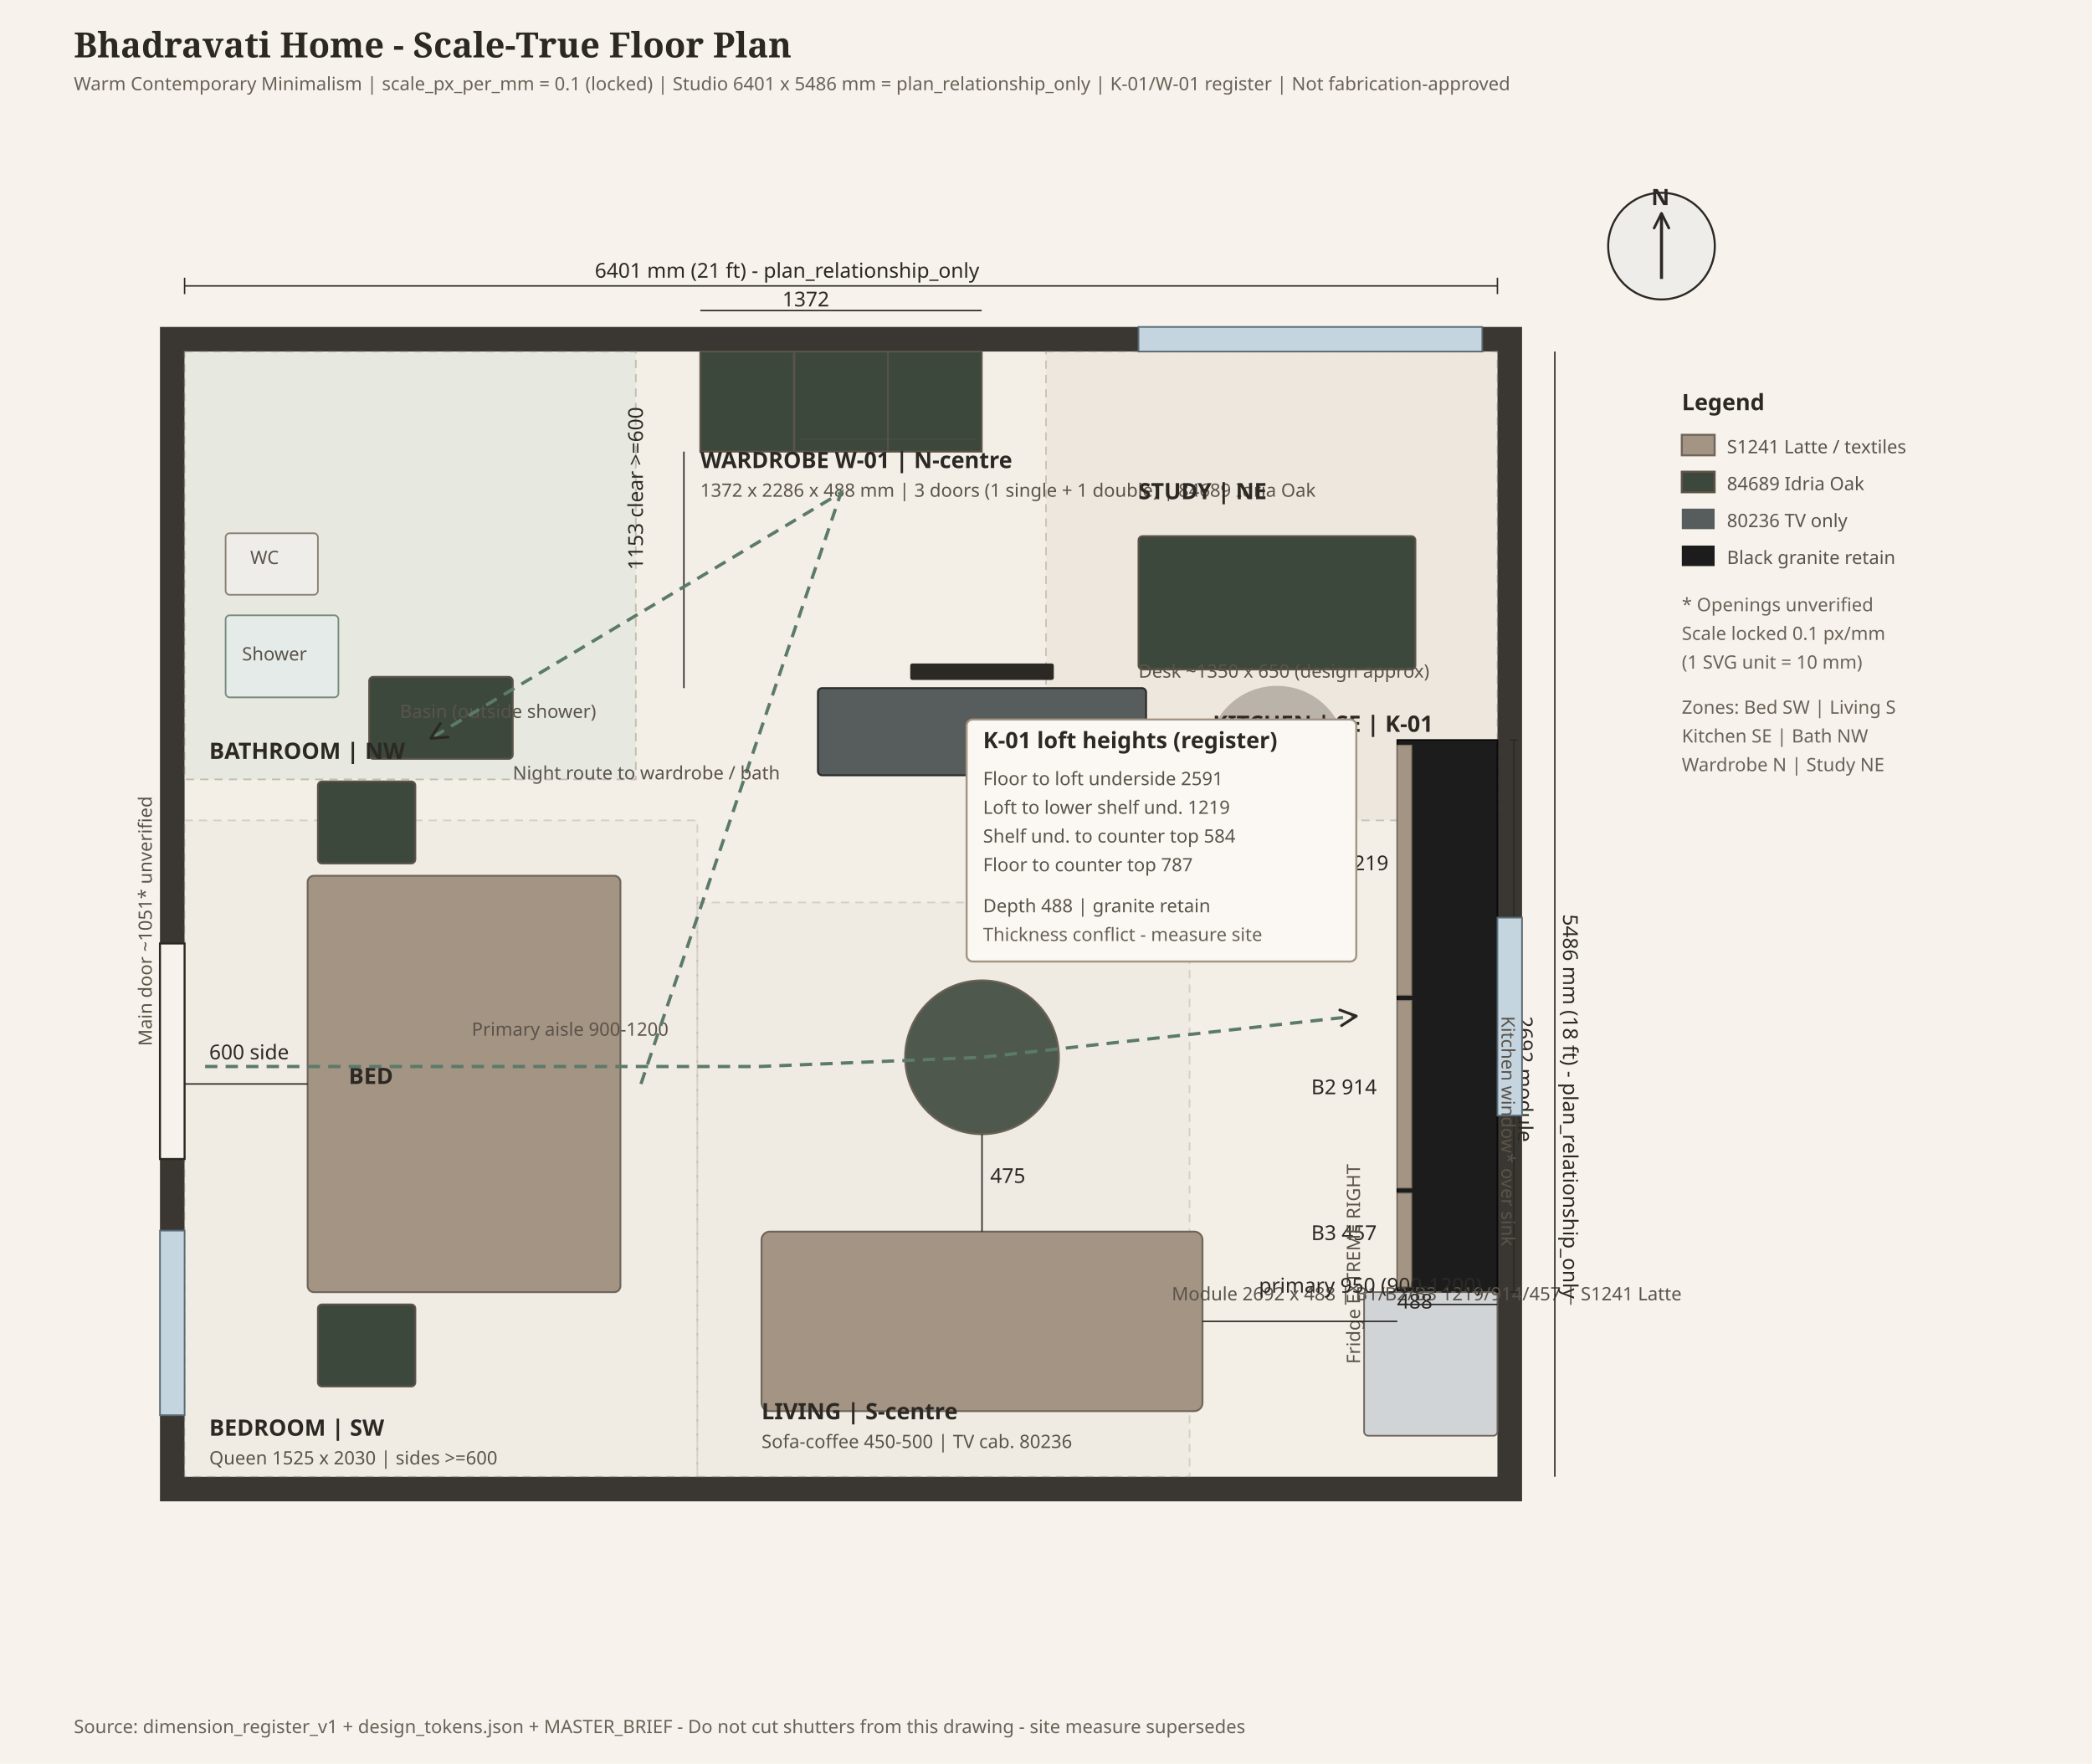
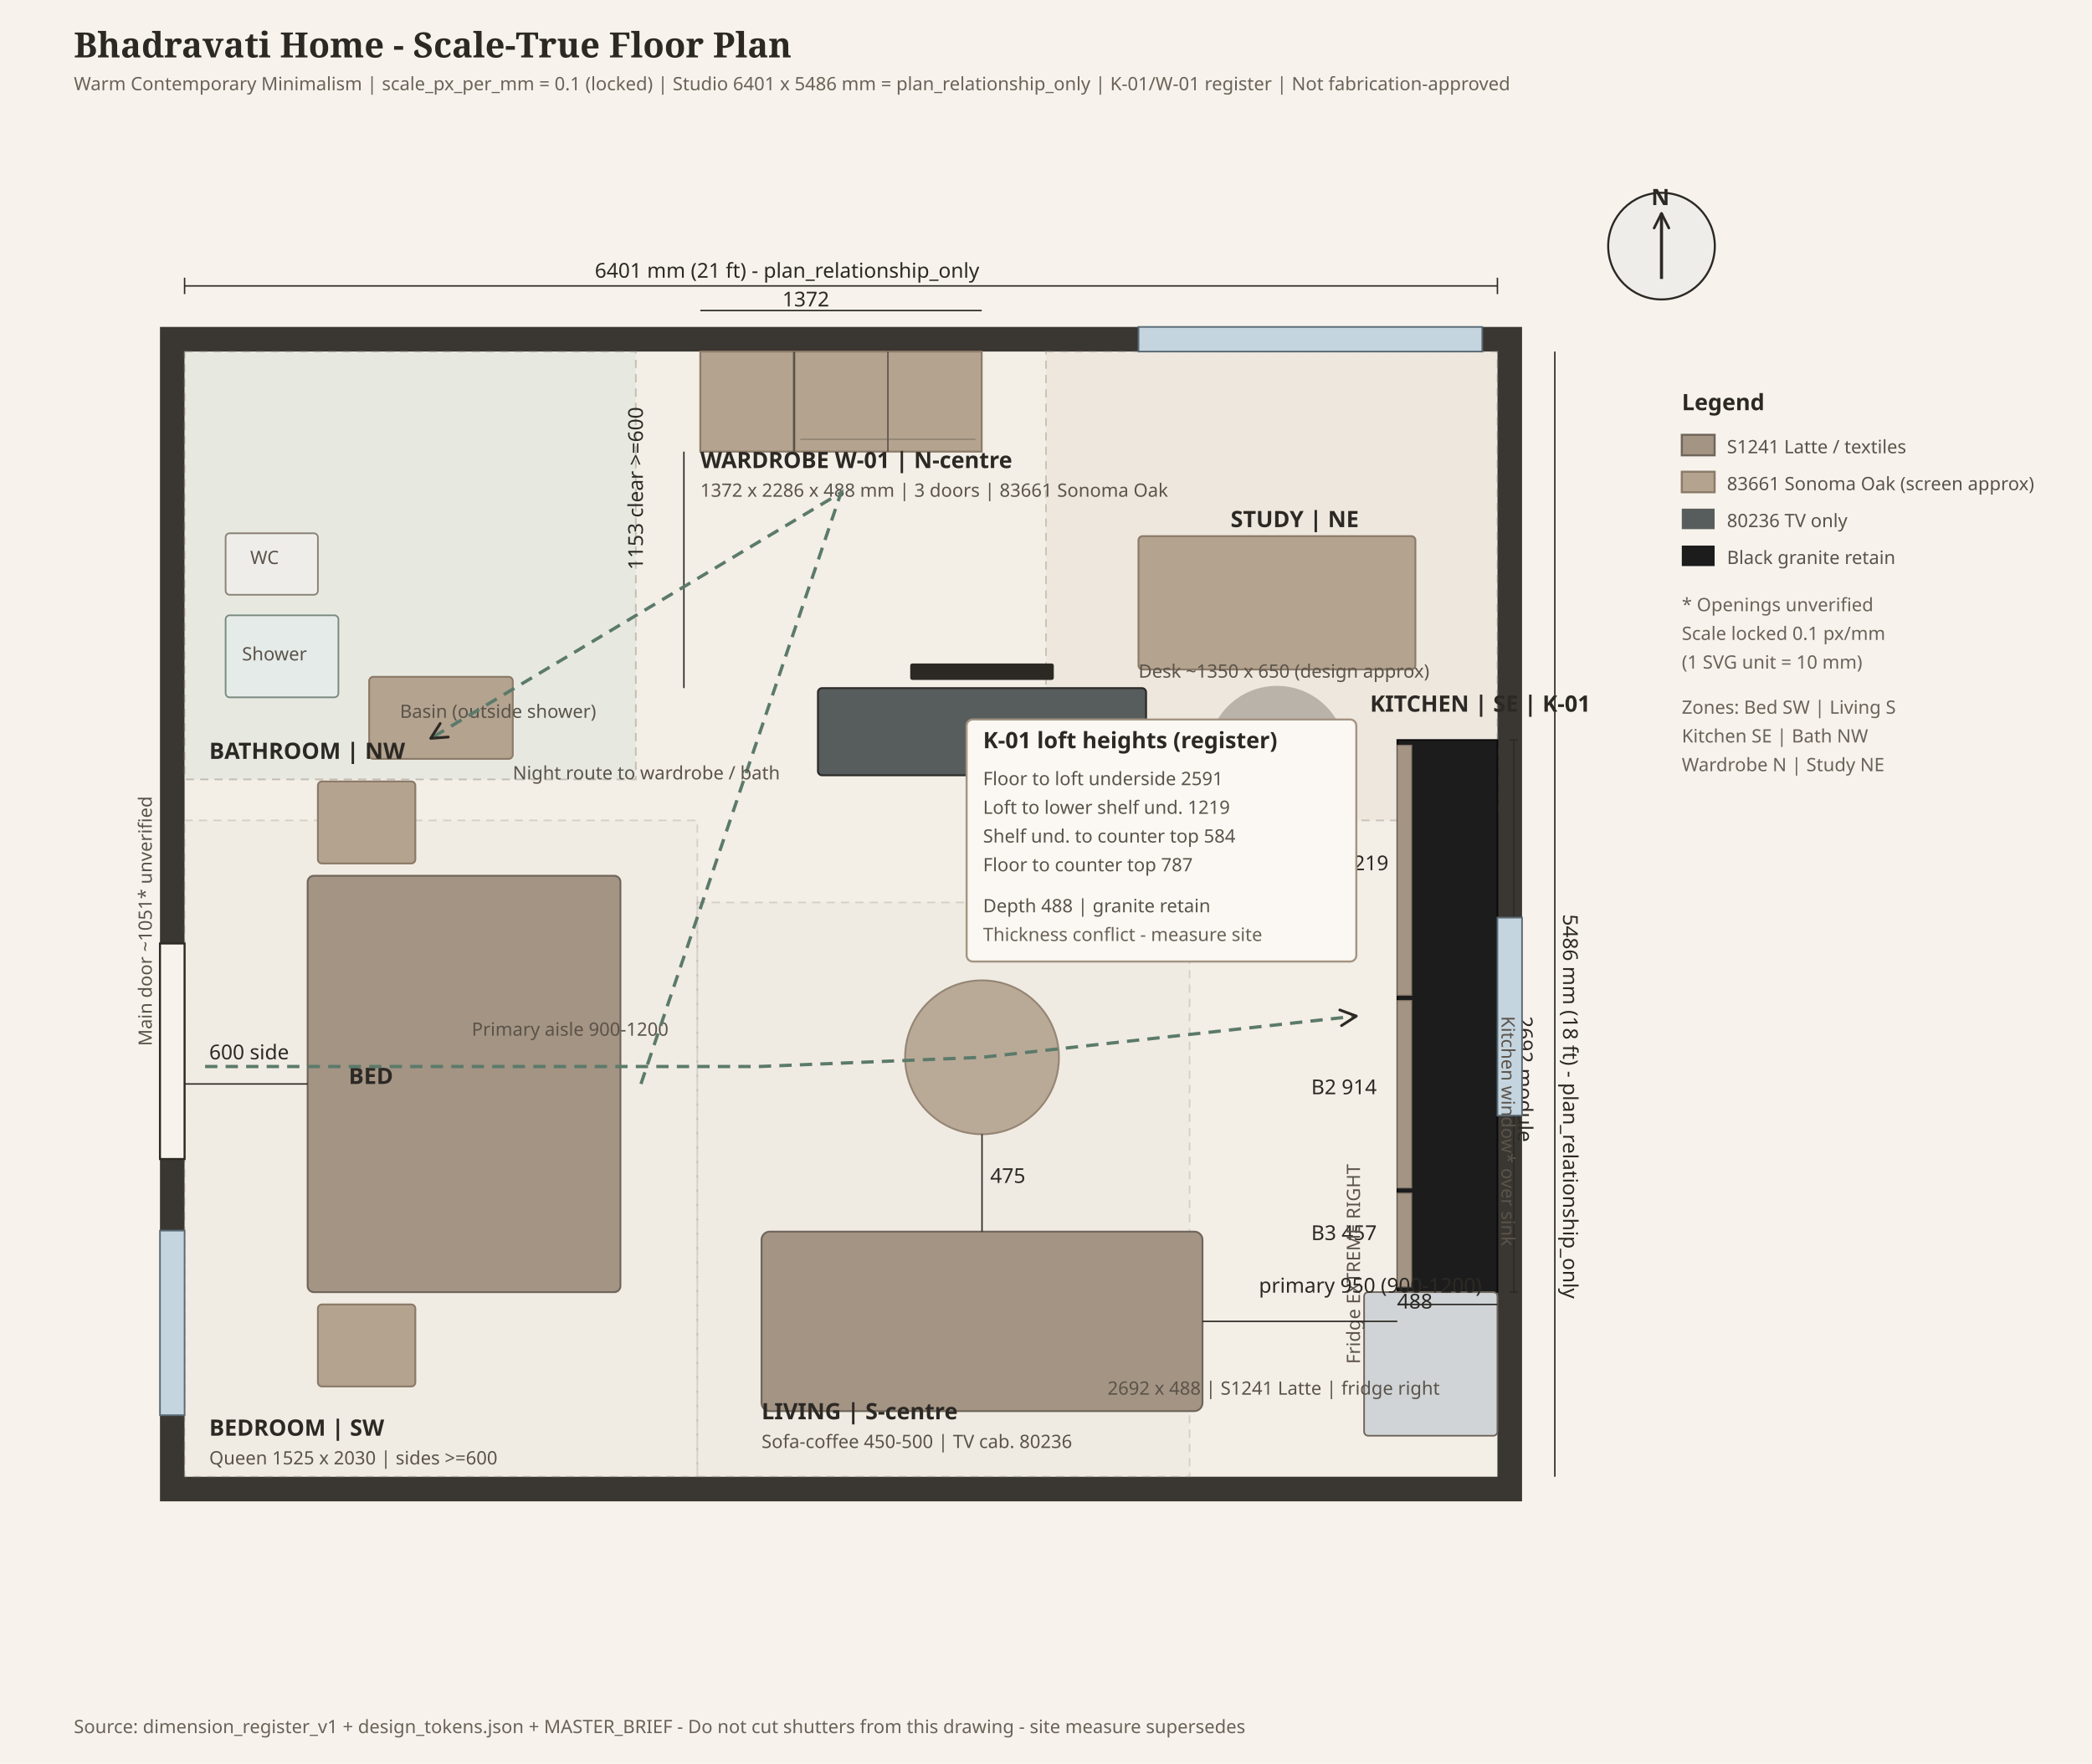
<svg xmlns="http://www.w3.org/2000/svg" width="100%" viewBox="0 0 1020 860" role="img" aria-labelledby="fp-title fp-desc">
  <defs>
    <marker id="arr" viewBox="0 0 10 10" refX="9" refY="5" markerWidth="6" markerHeight="6" orient="auto-start-reverse">
      <path d="M1 1 L9 5 L1 9" fill="none" stroke="#2C2925" stroke-width="1.4" stroke-linecap="round" stroke-linejoin="round" />
    </marker>
    <style>
    .wall { fill: #3A3632; }
    .floor { fill: #F3EEE6; }
    .zone { stroke: #8A8175; stroke-width: 0.8; stroke-dasharray: 4 3; }
    .furn { fill: #A49483; stroke: #6E655B; stroke-width: 0.9; }
-     .furn-oak { fill: #3D483C; stroke: #5C5348; stroke-width: 0.9; }
+     .furn-oak { fill: #B3A38F; stroke: #8B7A68; stroke-width: 0.9; }
    .furn-slate { fill: #575D5C; stroke: #2A2927; stroke-width: 0.9; }
    .granite { fill: #1C1C1C; stroke: #0A0A0A; stroke-width: 0.8; }
    .circ { fill: none; stroke: #5B7A6A; stroke-width: 1.6; stroke-dasharray: 6 4; marker-end: url(#arr); }
    .dim { fill: none; stroke: #2C2925; stroke-width: 0.7; }
    .dimt { font-family: "IBM Plex Sans", "Source Sans 3", "Segoe UI", sans-serif; font-size: 10px; fill: #2C2925; }
    .lab { font-family: "IBM Plex Sans", "Source Sans 3", "Segoe UI", sans-serif; font-size: 11px; fill: #2C2925; font-weight: 600; }
    .sub { font-family: "IBM Plex Sans", "Source Sans 3", "Segoe UI", sans-serif; font-size: 9px; fill: #5A534A; }
    .title { font-family: "Fraunces", "Libre Baskerville", Georgia, serif; font-size: 17px; fill: #2C2925; font-weight: 600; }
    .note { font-family: "IBM Plex Sans", "Source Sans 3", "Segoe UI", sans-serif; font-size: 9px; fill: #6A6258; }
  </style>
  </defs>
  <rect width="1020" height="860" fill="#F7F3EC" />
  <text x="36" y="28" class="title">Bhadravati Home - Scale-True Floor Plan</text>
  <text x="36" y="44" class="note">Warm Contemporary Minimalism | scale_px_per_mm = 0.1 (locked) | Studio 6401 x 5486 mm = plan_relationship_only | K-01/W-01 register | Not fabrication-approved</text>
  <rect x="78.0" y="159.4" width="664.1" height="572.6" class="wall" />
  <rect x="90.0" y="171.4" width="640.1" height="548.6" class="floor" />
  <rect x="90.0" y="171.4" width="220.0" height="208.6" class="zone" fill="#D9E2DC" opacity="0.45" />
  <rect x="90.0" y="400.0" width="250.0" height="320.0" class="zone" fill="#EDE6DB" opacity="0.28" />
  <rect x="340.0" y="440.0" width="240.0" height="280.0" class="zone" fill="#E8E1D6" opacity="0.28" />
  <rect x="510.0" y="171.4" width="220.1" height="228.6" class="zone" fill="#E4DCCF" opacity="0.4" />
  <rect x="110.0" y="300.0" width="55.0" height="40.0" rx="2" fill="#E5EBE8" stroke="#7A8A80" stroke-width="0.8" />
  <text x="118.0" y="322.0" class="sub">Shower</text>
  <rect x="110.0" y="260.0" width="45.0" height="30.0" rx="2" fill="#EEEDE9" stroke="#8A8175" stroke-width="0.8" />
  <text x="122.0" y="275.0" class="sub">WC</text>
  <rect x="180.0" y="330.0" width="70.0" height="40.0" rx="2" class="furn-oak" />
  <text x="195.0" y="350.0" class="sub">Basin (outside shower)</text>
  <text x="102.0" y="370.0" class="lab">BATHROOM | NW</text>
  <rect x="341.45" y="171.4" width="137.2" height="48.8" class="furn-oak" />
  <line x1="387.18" y1="171.4" x2="387.18" y2="220.2" stroke="#5C5348" stroke-width="1.1" />
  <line x1="432.92" y1="171.4" x2="432.92" y2="220.2" stroke="#5C5348" stroke-width="0.7" />
  <line x1="390.18" y1="214.2" x2="475.65" y2="214.2" stroke="#5C5348" stroke-width="0.5" opacity="0.55" />
  <text x="341.45" y="228.2" class="lab">WARDROBE W-01 | N-centre</text>
-   <text x="341.45" y="242.2" class="sub">1372 x 2286 x 488 mm | 3 doors (1 single + 1 double) | 84689 Idria Oak</text>
+   <text x="341.45" y="242.2" class="sub">1372 x 2286 x 488 mm | 3 doors | 83661 Sonoma Oak</text>
  <line class="dim" x1="333.45" y1="220.2" x2="333.45" y2="335.5" />
  <text x="313.45" y="277.85" class="dimt" transform="rotate(-90 313.45 277.85)">1153 clear &gt;=600</text>
  <rect x="555.1" y="261.4" width="135.0" height="65.0" rx="2" class="furn-oak" />
  <rect x="588.85" y="334.4" width="67.5" height="67.5" rx="33.75" fill="#5A534A" opacity="0.35" />
-   <text x="555.1" y="243.4" class="lab">STUDY | NE</text>
+   <text x="600.0" y="257.0" class="lab">STUDY | NE</text>
  <text x="555.1" y="330.4" class="sub">Desk ~1350 x 650 (design approx)</text>
  <rect x="150.0" y="427.0" width="152.5" height="203.0" rx="3" class="furn" />
  <rect x="155.0" y="636.0" width="47.5" height="40.0" rx="2" class="furn-oak" />
  <rect x="155.0" y="381.0" width="47.5" height="40.0" rx="2" class="furn-oak" />
  <line class="dim" x1="90.0" y1="528.5" x2="150.0" y2="528.5" />
  <text x="102.0" y="516.5" class="dimt">600 side</text>
  <text x="170.0" y="528.5" class="lab">BED</text>
  <text x="102.0" y="700.0" class="lab">BEDROOM | SW</text>
  <text x="102.0" y="714.0" class="sub">Queen 1525 x 2030 | sides &gt;=600</text>
  <rect x="371.3" y="600.5" width="215.0" height="87.5" rx="4" class="furn" />
  <circle cx="478.8" cy="515.5" r="37.5" class="furn-oak" opacity="0.9" />
  <rect x="398.8" y="335.5" width="160.0" height="42.5" rx="2" class="furn-slate" />
  <rect x="443.8" y="323.5" width="70.0" height="8.0" rx="1" fill="#2C2925" />
  <line class="dim" x1="478.8" y1="600.5" x2="478.8" y2="553.0" />
  <text x="482.8" y="576.75" class="dimt">475</text>
  <text x="371.3" y="692.0" class="lab">LIVING | S-centre</text>
  <text x="371.3" y="706.0" class="sub">Sofa-coffee 450-500 | TV cab. 80236</text>
  <rect x="681.3" y="360.8" width="48.8" height="269.2" class="granite" />
  <rect x="681.3" y="581.75" width="7.0" height="45.7" fill="#A49483" stroke="#7A6F62" stroke-width="0.5" />
  <text x="639.3" y="604.6" class="dimt">B3 457</text>
  <rect x="681.3" y="487.8" width="7.0" height="91.4" fill="#A49483" stroke="#7A6F62" stroke-width="0.5" />
  <text x="639.3" y="533.5" class="dimt">B2 914</text>
  <rect x="681.3" y="363.35" width="7.0" height="121.9" fill="#A49483" stroke="#7A6F62" stroke-width="0.5" />
  <text x="639.3" y="424.3" class="dimt">B1 1219</text>
  <rect x="665.1" y="630.0" width="65.0" height="70.0" rx="2" fill="#D0D4D6" stroke="#6E655B" stroke-width="0.8" />
  <text x="663.1" y="665.0" class="sub" transform="rotate(-90 663.1 665.0)">Fridge EXTREME RIGHT</text>
-   <text x="591.3" y="356.8" class="lab">KITCHEN | SE | K-01</text>
-   <text x="571.3" y="634.0" class="sub">Module 2692 x 488 | B1/B2/B3 1219/914/457 | S1241 Latte</text>
+   <text x="668.0" y="347.0" class="lab">KITCHEN | SE | K-01</text>
+   <text x="540.0" y="680.0" class="sub">2692 x 488 | S1241 Latte | fridge right</text>
  <g transform="translate(471.3, 350.8)">
    <rect x="0" y="0" width="190" height="118" rx="3" fill="#FBF8F3" stroke="#A49483" stroke-width="1" />
    <text x="8" y="14" class="lab">K-01 loft heights (register)</text>
    <text x="8" y="32" class="sub">Floor to loft underside 2591</text>
    <text x="8" y="46" class="sub">Loft to lower shelf und. 1219</text>
    <text x="8" y="60" class="sub">Shelf und. to counter top 584</text>
    <text x="8" y="74" class="sub">Floor to counter top 787</text>
    <text x="8" y="94" class="sub">Depth 488 | granite retain</text>
    <text x="8" y="108" class="note">Thickness conflict - measure site</text>
  </g>
  <line class="dim" x1="738.1" y1="630.0" x2="738.1" y2="360.8" />
  <line class="dim" x1="736.1" y1="630.0" x2="740.1" y2="630.0" />
  <line class="dim" x1="736.1" y1="360.8" x2="740.1" y2="360.8" />
  <text x="740.1" y="495.4" class="dimt" transform="rotate(90 740.1 495.4)">2692 module</text>
  <line class="dim" x1="681.3" y1="636.0" x2="730.1" y2="636.0" />
  <text x="681.3" y="638.0" class="dimt">488</text>
  <line class="dim" x1="341.45" y1="151.4" x2="478.65" y2="151.4" />
  <text x="381.45" y="149.4" class="dimt">1372</text>
  <line class="dim" x1="90.0" y1="139.4" x2="730.1" y2="139.4" />
  <line class="dim" x1="90.0" y1="143.4" x2="90.0" y2="135.4" />
  <line class="dim" x1="730.1" y1="143.4" x2="730.1" y2="135.4" />
  <text x="290.0" y="135.4" class="dimt">6401 mm (21 ft) - plan_relationship_only</text>
  <line class="dim" x1="758.1" y1="720.0" x2="758.1" y2="171.4" />
  <text x="762.1" y="445.7" class="dimt" transform="rotate(90 762.1 445.7)">5486 mm (18 ft) - plan_relationship_only</text>
  <line class="dim" x1="586.3" y1="644.25" x2="681.3" y2="644.25" />
  <text x="613.8" y="630.25" class="dimt">primary 950 (900-1200)</text>
  <path class="circ" d="M100.0 520.0 L370.0 520.0 L478.8 515.5 L661.3 495.4" />
  <text x="230.0" y="505.0" class="sub" fill="#5B7A6A">Primary aisle 900-1200</text>
  <path class="circ" d="M312.5 528.5 L410.05 240.2 L210.0 360.0" stroke="#7A8F6E" />
  <text x="250.0" y="380.0" class="sub" fill="#5B7A6A">Night route to wardrobe / bath</text>
  <rect x="78.0" y="460.0" width="12.0" height="105.1" fill="#F7F3EC" stroke="#2C2925" stroke-width="1" />
  <text x="74.0" y="510.0" class="sub" transform="rotate(-90 74.0 510.0)">Main door ~1051* unverified</text>
  <rect x="78.0" y="600.0" width="12.0" height="90.0" fill="#C5D5E0" stroke="#5A6A75" stroke-width="0.8" />
  <rect x="555.1" y="159.4" width="167.6" height="12.0" fill="#C5D5E0" stroke="#5A6A75" stroke-width="0.8" />
  <rect x="730.1" y="447.4" width="12.0" height="96.5" fill="#C5D5E0" stroke="#5A6A75" stroke-width="0.8" />
  <text x="732.1" y="495.4" class="sub" transform="rotate(90 732.1 495.4)">Kitchen window* over sink</text>
  <g transform="translate(810.1, 120)">
    <circle cx="0" cy="0" r="26" fill="#EEEDE9" stroke="#2C2925" stroke-width="1" />
    <path d="M0 16 L0 -16" stroke="#2C2925" stroke-width="1.5" marker-end="url(#arr)" />
    <text x="-5" y="-20" class="lab">N</text>
  </g>
  <g transform="translate(820, 200)">
    <text x="0" y="0" class="lab">Legend</text>
    <rect x="0" y="12" width="16" height="10" fill="#A49483" stroke="#6E655B" />
    <text x="22" y="21" class="sub">S1241 Latte / textiles</text>
-     <rect x="0" y="30" width="16" height="10" fill="#3D483C" stroke="#5C5348" />
-     <text x="22" y="39" class="sub">84689 Idria Oak</text>
+     <rect x="0" y="30" width="16" height="10" fill="#B3A38F" stroke="#8B7A68" />
+     <text x="22" y="39" class="sub">83661 Sonoma Oak (screen approx)</text>
    <rect x="0" y="48" width="16" height="10" fill="#575D5C" />
    <text x="22" y="57" class="sub">80236 TV only</text>
    <rect x="0" y="66" width="16" height="10" fill="#1C1C1C" />
    <text x="22" y="75" class="sub">Black granite retain</text>
    <text x="0" y="98" class="note">* Openings unverified</text>
    <text x="0" y="112" class="note">Scale locked 0.1 px/mm</text>
    <text x="0" y="126" class="note">(1 SVG unit = 10 mm)</text>
    <text x="0" y="148" class="note">Zones: Bed SW | Living S</text>
    <text x="0" y="162" class="note">Kitchen SE | Bath NW</text>
    <text x="0" y="176" class="note">Wardrobe N | Study NE</text>
  </g>
  <text x="36" y="845" class="note">Source: dimension_register_v1 + design_tokens.json + MASTER_BRIEF - Do not cut shutters from this drawing - site measure supersedes</text>
</svg>
